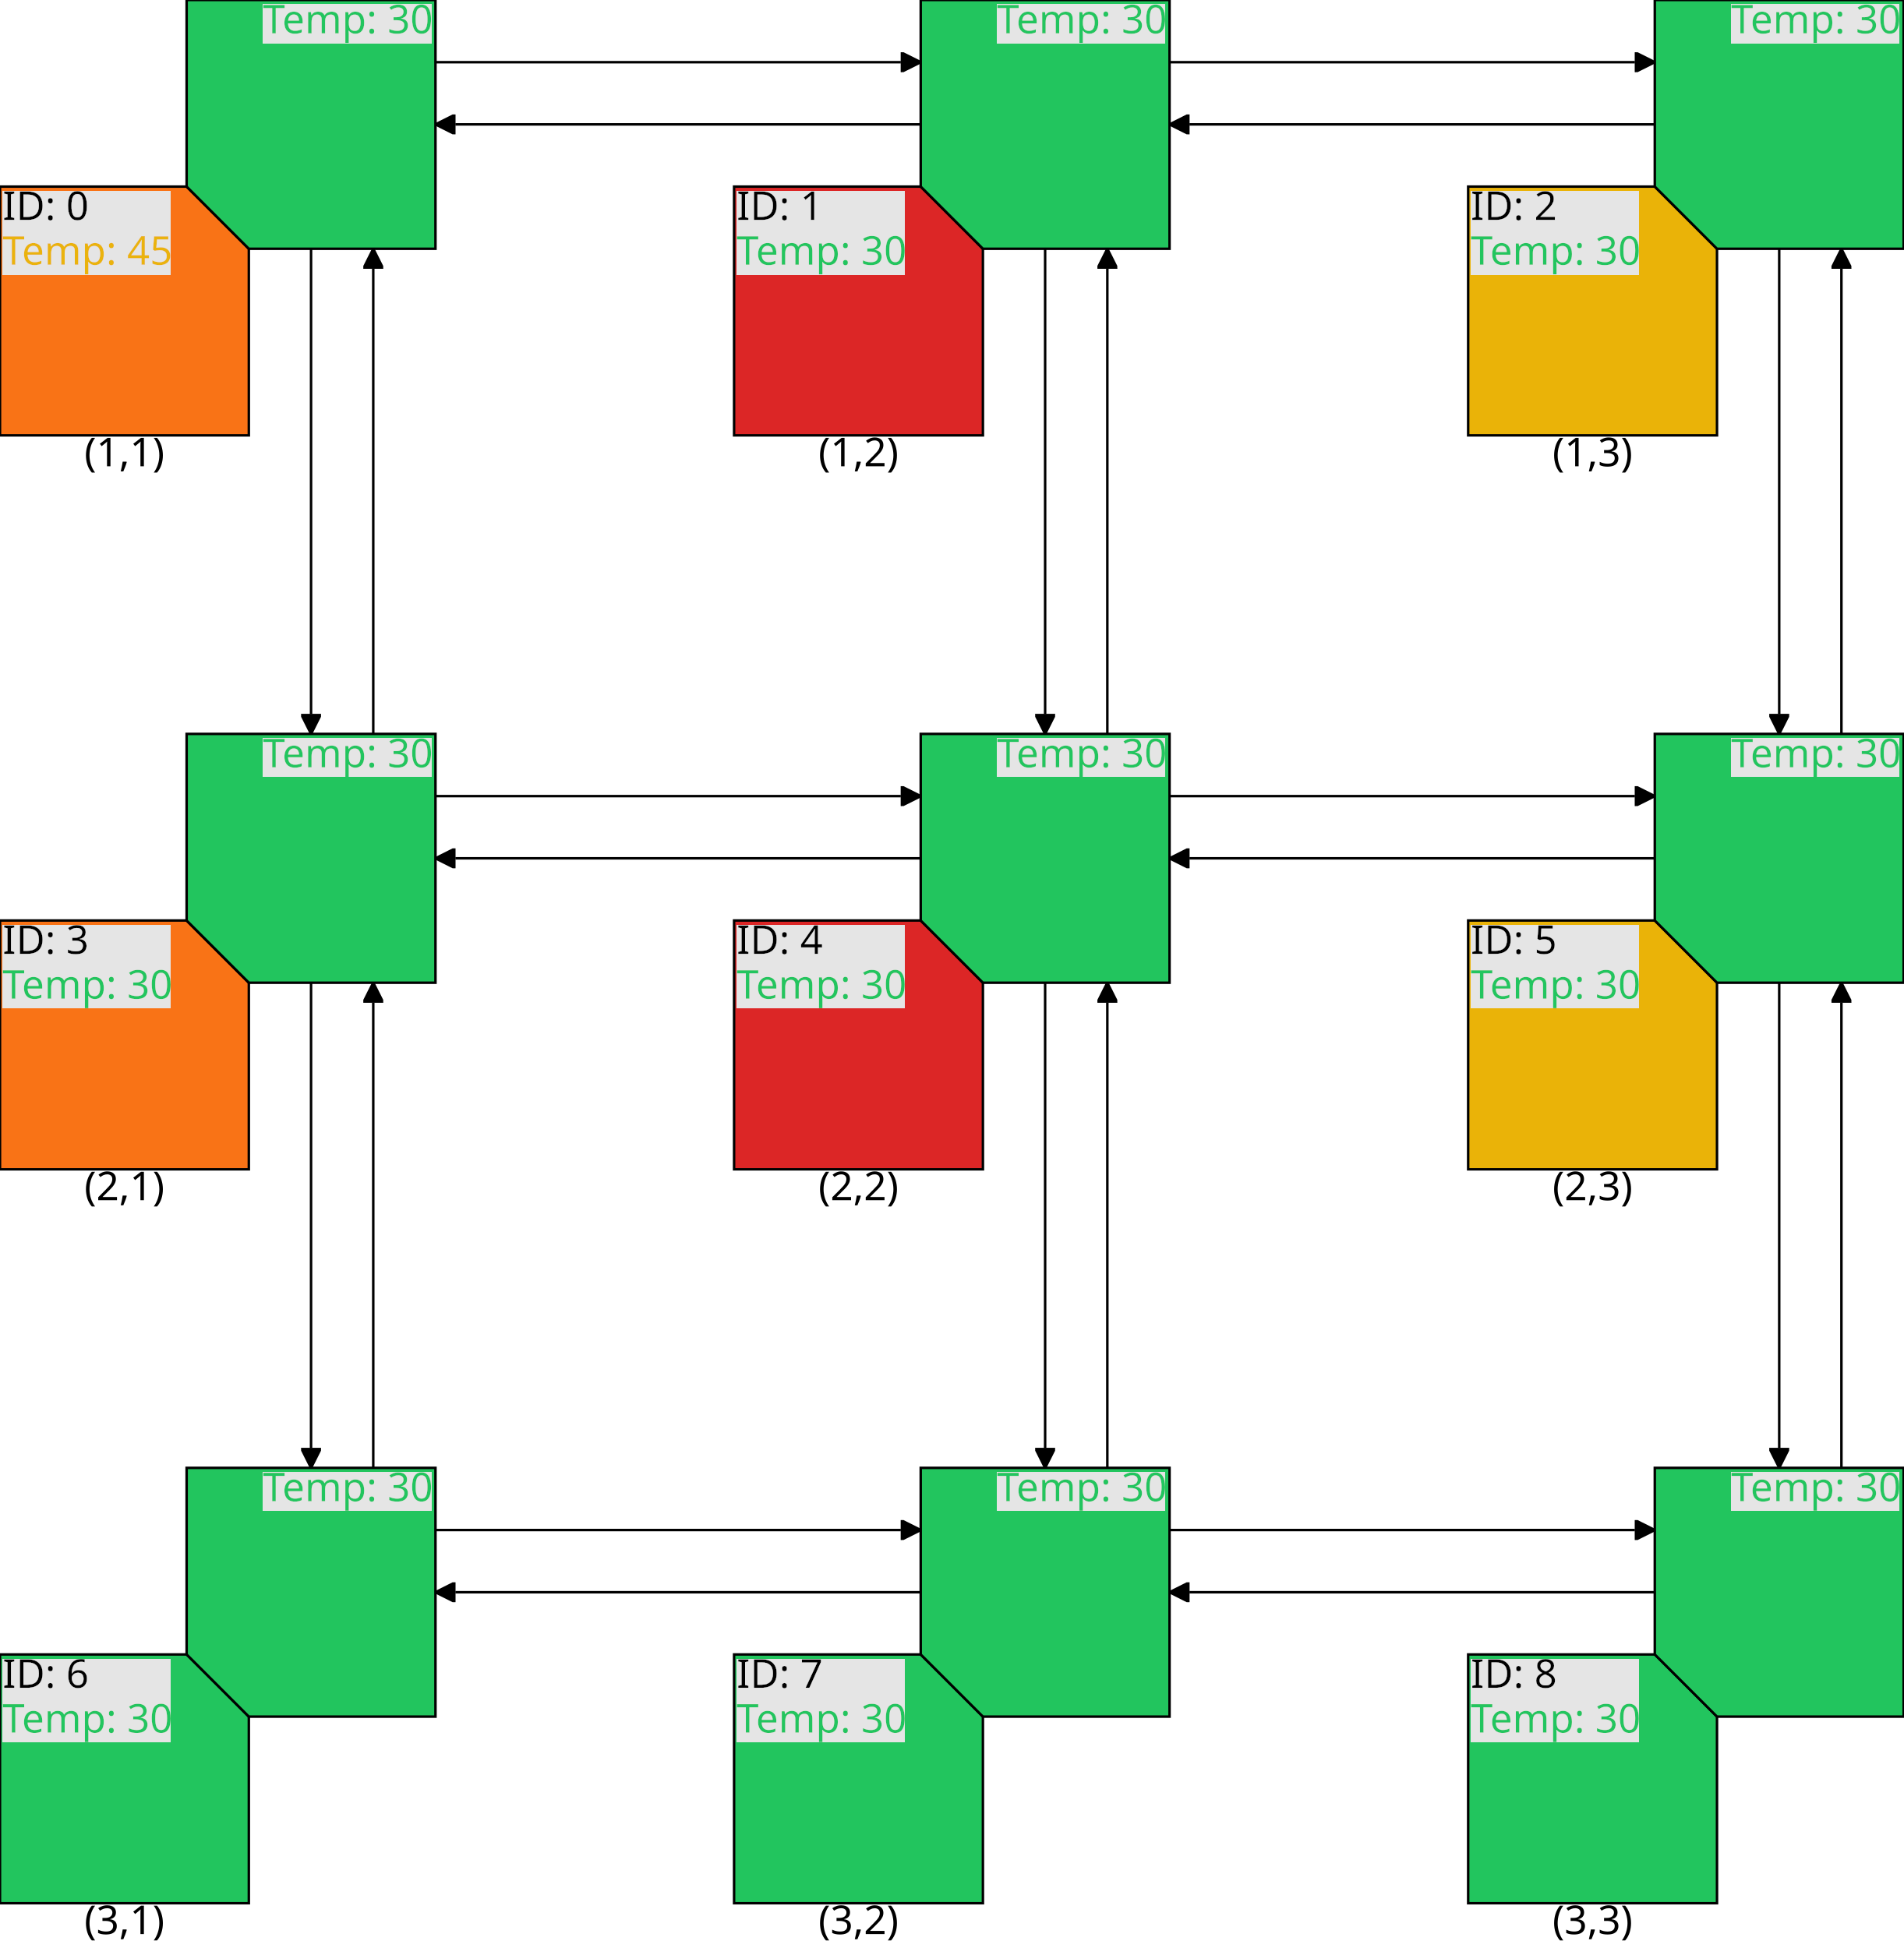
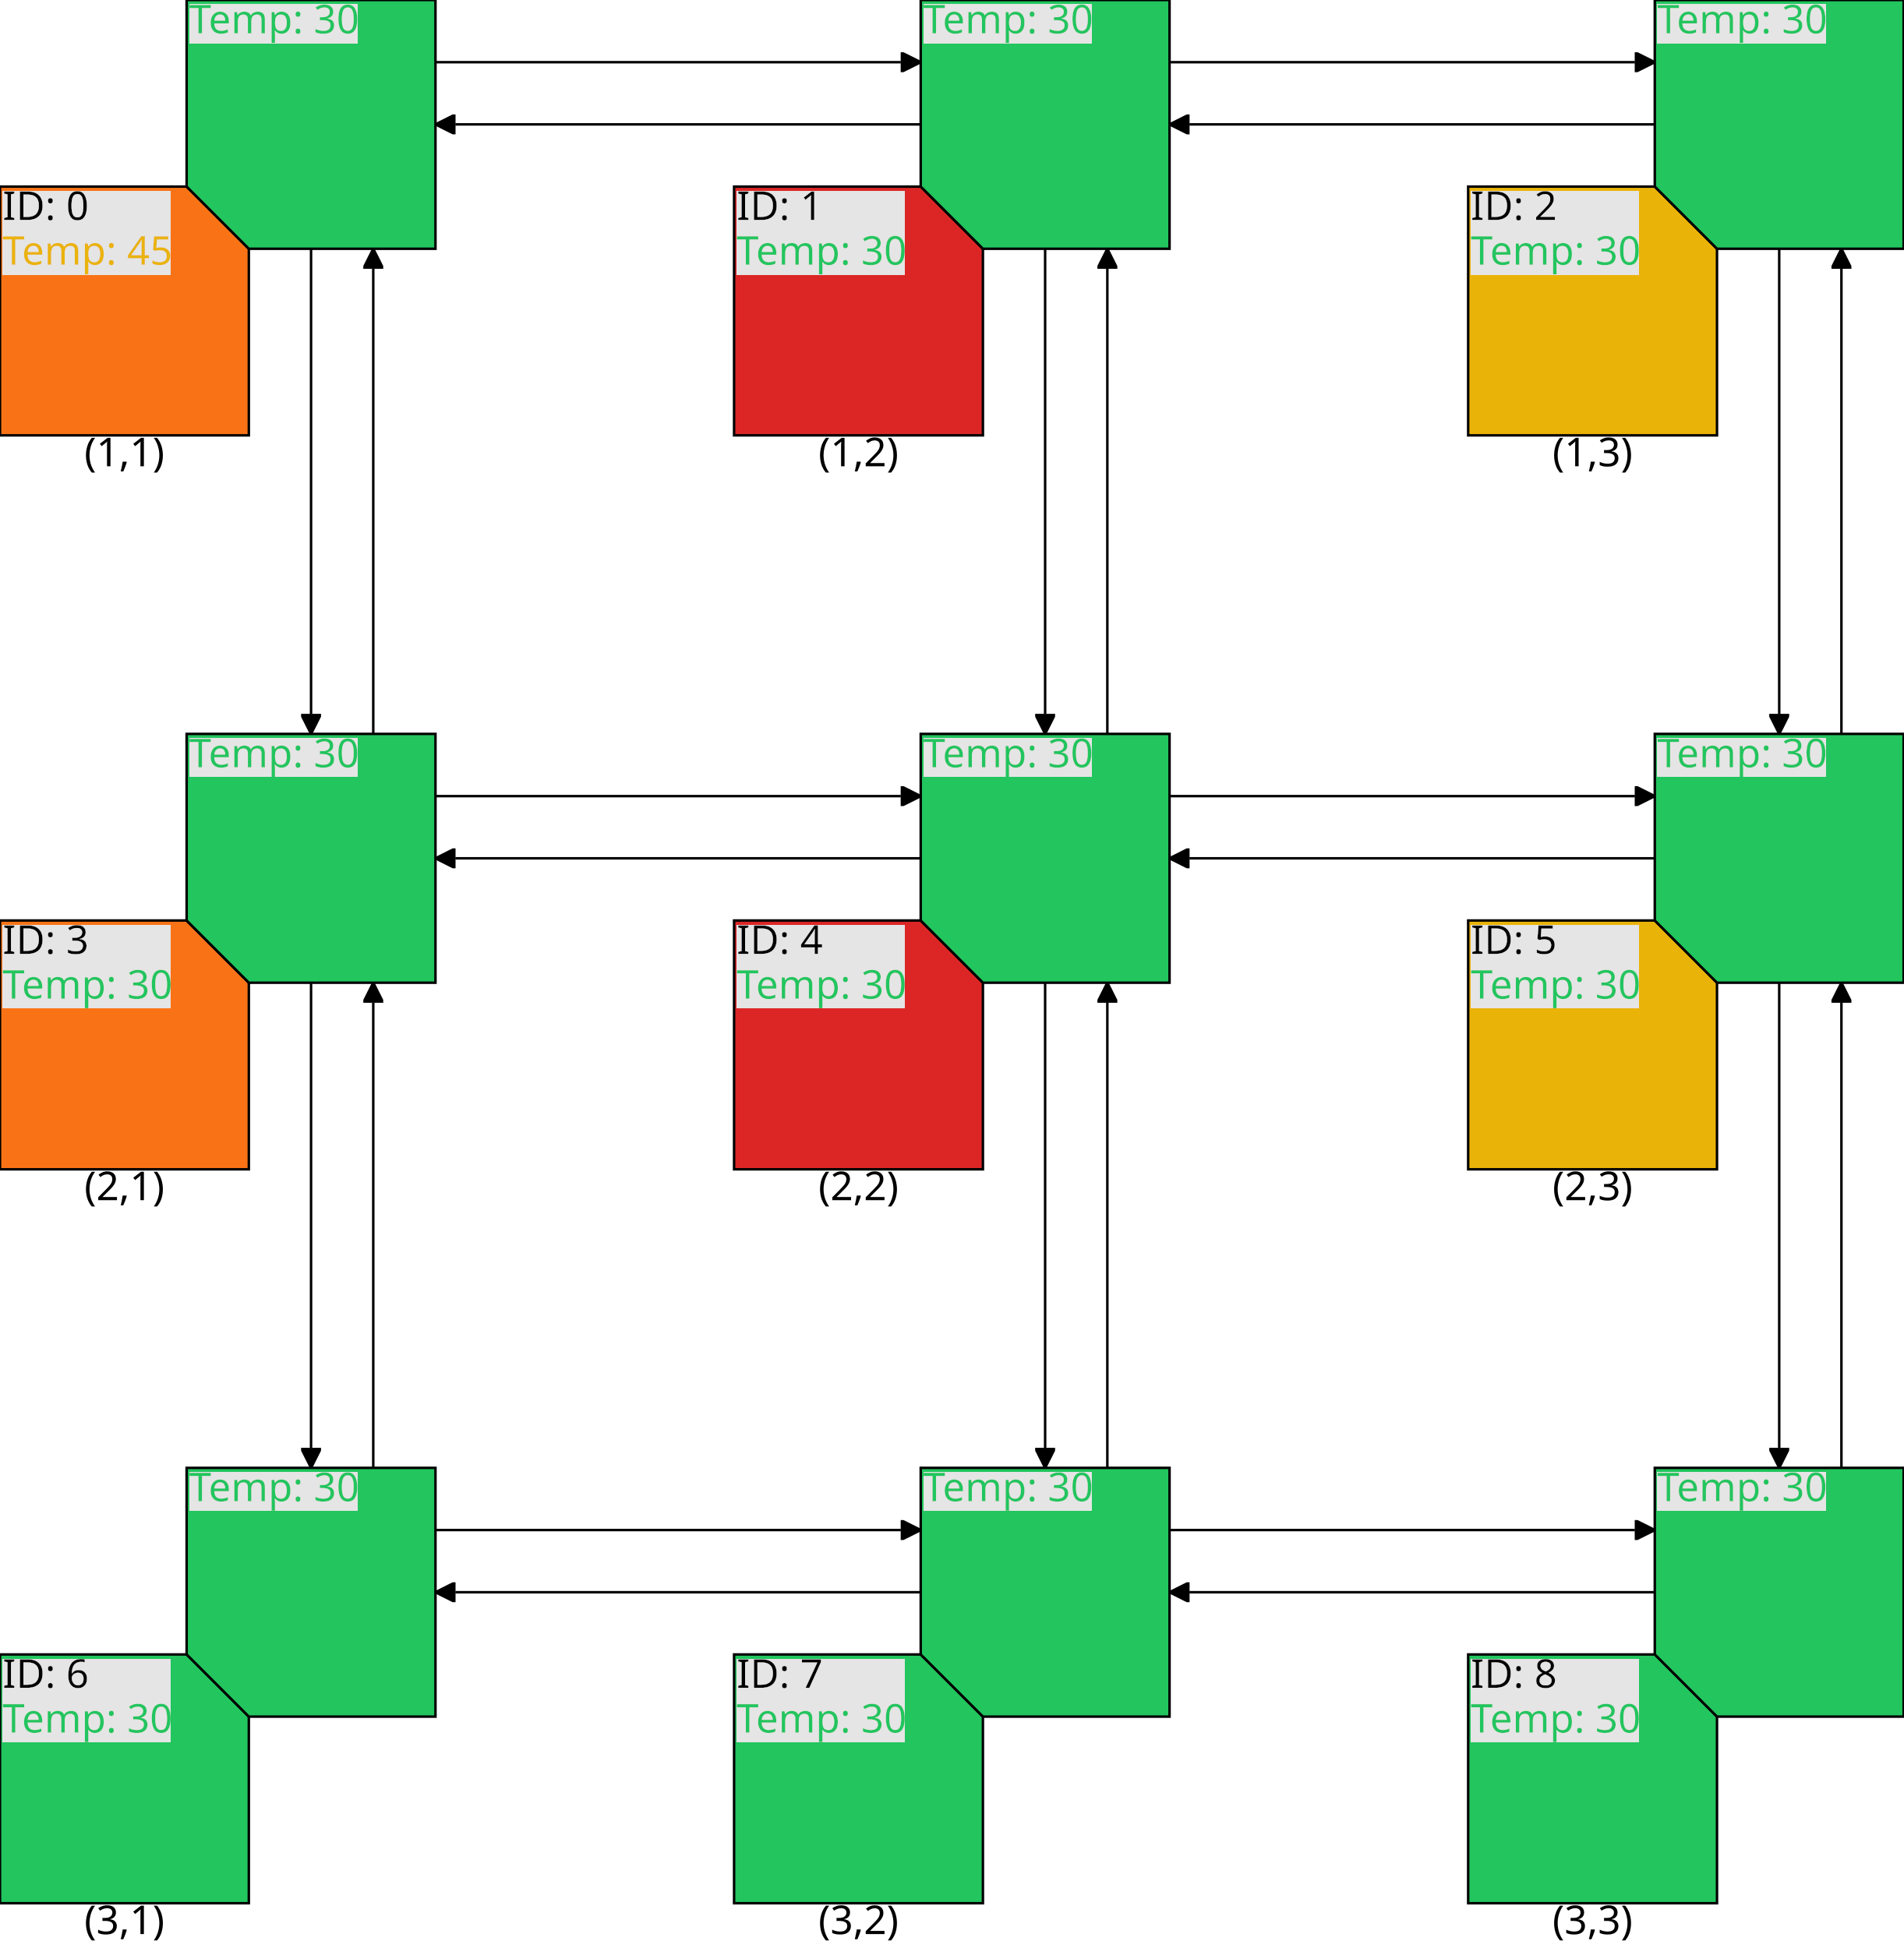
<svg xmlns="http://www.w3.org/2000/svg" preserveAspectRation="xMidYMid meet" class="w-full max-h-full" viewBox="0 0 765 783">
  <defs>
    <marker id="arrowHead" orient="auto" markerWidth="8" markerHeight="8" refY="4">
      <path d="M0,0 M0,0 V8 L8,4 Z" fill="black" fill-rule="evenodd" stroke="black" stroke-linecap="butt" stroke-width="1" />
    </marker>
    <filter x="0" y="0" width="1" height="1" id="textBackground">
      <feFlood flood-color="#e5e5e5" />
      <feComposite in="SourceGraphic" operator="or" />
    </filter>
  </defs>
  <g>
    <g>
      <g id="1,1">
        <path id="1,1c" d="M0,75 l0,100 l100,0 l0,-75 l-25,-25 l-75,0 Z" fill="#f97316" fill-rule="evenodd" stroke="black" stroke-linecap="butt" stroke-width="1" />
        <path id="1,1r" d="M75,75 l0,-75 l100,0 l0,100 l-75,0 Z" fill="#22c55e" fill-rule="evenodd" stroke="black" stroke-linecap="butt" stroke-width="1" />
      </g>
      <g id="1,2">
        <path id="1,2c" d="M295,75 l0,100 l100,0 l0,-75 l-25,-25 l-75,0 Z" fill="#dc2626" fill-rule="evenodd" stroke="black" stroke-linecap="butt" stroke-width="1" />
        <path id="1,2r" d="M370,75 l0,-75 l100,0 l0,100 l-75,0 Z" fill="#22c55e" fill-rule="evenodd" stroke="black" stroke-linecap="butt" stroke-width="1" />
      </g>
      <g id="1,3">
        <path id="1,3c" d="M590,75 l0,100 l100,0 l0,-75 l-25,-25 l-75,0 Z" fill="#eab308" fill-rule="evenodd" stroke="black" stroke-linecap="butt" stroke-width="1" />
        <path id="1,3r" d="M665,75 l0,-75 l100,0 l0,100 l-75,0 Z" fill="#22c55e" fill-rule="evenodd" stroke="black" stroke-linecap="butt" stroke-width="1" />
      </g>
      <g id="2,1">
        <path id="2,1c" d="M0,370 l0,100 l100,0 l0,-75 l-25,-25 l-75,0 Z" fill="#f97316" fill-rule="evenodd" stroke="black" stroke-linecap="butt" stroke-width="1" />
        <path id="2,1r" d="M75,370 l0,-75 l100,0 l0,100 l-75,0 Z" fill="#22c55e" fill-rule="evenodd" stroke="black" stroke-linecap="butt" stroke-width="1" />
      </g>
      <g id="2,2">
        <path id="2,2c" d="M295,370 l0,100 l100,0 l0,-75 l-25,-25 l-75,0 Z" fill="#dc2626" fill-rule="evenodd" stroke="black" stroke-linecap="butt" stroke-width="1" />
        <path id="2,2r" d="M370,370 l0,-75 l100,0 l0,100 l-75,0 Z" fill="#22c55e" fill-rule="evenodd" stroke="black" stroke-linecap="butt" stroke-width="1" />
      </g>
      <g id="2,3">
        <path id="2,3c" d="M590,370 l0,100 l100,0 l0,-75 l-25,-25 l-75,0 Z" fill="#eab308" fill-rule="evenodd" stroke="black" stroke-linecap="butt" stroke-width="1" />
        <path id="2,3r" d="M665,370 l0,-75 l100,0 l0,100 l-75,0 Z" fill="#22c55e" fill-rule="evenodd" stroke="black" stroke-linecap="butt" stroke-width="1" />
      </g>
      <g id="3,1">
        <path id="3,1c" d="M0,665 l0,100 l100,0 l0,-75 l-25,-25 l-75,0 Z" fill="#22c55e" fill-rule="evenodd" stroke="black" stroke-linecap="butt" stroke-width="1" />
        <path id="3,1r" d="M75,665 l0,-75 l100,0 l0,100 l-75,0 Z" fill="#22c55e" fill-rule="evenodd" stroke="black" stroke-linecap="butt" stroke-width="1" />
      </g>
      <g id="3,2">
        <path id="3,2c" d="M295,665 l0,100 l100,0 l0,-75 l-25,-25 l-75,0 Z" fill="#22c55e" fill-rule="evenodd" stroke="black" stroke-linecap="butt" stroke-width="1" />
        <path id="3,2r" d="M370,665 l0,-75 l100,0 l0,100 l-75,0 Z" fill="#22c55e" fill-rule="evenodd" stroke="black" stroke-linecap="butt" stroke-width="1" />
      </g>
      <g id="3,3">
        <path id="3,3c" d="M590,665 l0,100 l100,0 l0,-75 l-25,-25 l-75,0 Z" fill="#22c55e" fill-rule="evenodd" stroke="black" stroke-linecap="butt" stroke-width="1" />
        <path id="3,3r" d="M665,665 l0,-75 l100,0 l0,100 l-75,0 Z" fill="#22c55e" fill-rule="evenodd" stroke="black" stroke-linecap="butt" stroke-width="1" />
      </g>
    </g>
    <g>
      <path id="0-1" d="M175,25 h187" fill="#e5e5e5" fill-rule="evenodd" stroke="black" stroke-linecap="butt" stroke-width="1" marker-end="url(#arrowHead)" />
      <path id="0-3" d="M125,100 v187" fill="#e5e5e5" fill-rule="evenodd" stroke="black" stroke-linecap="butt" stroke-width="1" marker-end="url(#arrowHead)" />
      <path id="1-0" d="M370,50 h-187" fill="#e5e5e5" fill-rule="evenodd" stroke="black" stroke-linecap="butt" stroke-width="1" marker-end="url(#arrowHead)" />
      <path id="1-2" d="M470,25 h187" fill="#e5e5e5" fill-rule="evenodd" stroke="black" stroke-linecap="butt" stroke-width="1" marker-end="url(#arrowHead)" />
      <path id="1-4" d="M420,100 v187" fill="#e5e5e5" fill-rule="evenodd" stroke="black" stroke-linecap="butt" stroke-width="1" marker-end="url(#arrowHead)" />
      <path id="2-1" d="M665,50 h-187" fill="#e5e5e5" fill-rule="evenodd" stroke="black" stroke-linecap="butt" stroke-width="1" marker-end="url(#arrowHead)" />
      <path id="2-5" d="M715,100 v187" fill="#e5e5e5" fill-rule="evenodd" stroke="black" stroke-linecap="butt" stroke-width="1" marker-end="url(#arrowHead)" />
      <path id="3-0" d="M150,295 v-187" fill="#e5e5e5" fill-rule="evenodd" stroke="black" stroke-linecap="butt" stroke-width="1" marker-end="url(#arrowHead)" />
      <path id="3-4" d="M175,320 h187" fill="#e5e5e5" fill-rule="evenodd" stroke="black" stroke-linecap="butt" stroke-width="1" marker-end="url(#arrowHead)" />
      <path id="3-6" d="M125,395 v187" fill="#e5e5e5" fill-rule="evenodd" stroke="black" stroke-linecap="butt" stroke-width="1" marker-end="url(#arrowHead)" />
      <path id="4-1" d="M445,295 v-187" fill="#e5e5e5" fill-rule="evenodd" stroke="black" stroke-linecap="butt" stroke-width="1" marker-end="url(#arrowHead)" />
      <path id="4-3" d="M370,345 h-187" fill="#e5e5e5" fill-rule="evenodd" stroke="black" stroke-linecap="butt" stroke-width="1" marker-end="url(#arrowHead)" />
      <path id="4-5" d="M470,320 h187" fill="#e5e5e5" fill-rule="evenodd" stroke="black" stroke-linecap="butt" stroke-width="1" marker-end="url(#arrowHead)" />
      <path id="4-7" d="M420,395 v187" fill="#e5e5e5" fill-rule="evenodd" stroke="black" stroke-linecap="butt" stroke-width="1" marker-end="url(#arrowHead)" />
      <path id="5-2" d="M740,295 v-187" fill="#e5e5e5" fill-rule="evenodd" stroke="black" stroke-linecap="butt" stroke-width="1" marker-end="url(#arrowHead)" />
      <path id="5-4" d="M665,345 h-187" fill="#e5e5e5" fill-rule="evenodd" stroke="black" stroke-linecap="butt" stroke-width="1" marker-end="url(#arrowHead)" />
      <path id="5-8" d="M715,395 v187" fill="#e5e5e5" fill-rule="evenodd" stroke="black" stroke-linecap="butt" stroke-width="1" marker-end="url(#arrowHead)" />
      <path id="6-3" d="M150,590 v-187" fill="#e5e5e5" fill-rule="evenodd" stroke="black" stroke-linecap="butt" stroke-width="1" marker-end="url(#arrowHead)" />
      <path id="6-7" d="M175,615 h187" fill="#e5e5e5" fill-rule="evenodd" stroke="black" stroke-linecap="butt" stroke-width="1" marker-end="url(#arrowHead)" />
      <path id="7-4" d="M445,590 v-187" fill="#e5e5e5" fill-rule="evenodd" stroke="black" stroke-linecap="butt" stroke-width="1" marker-end="url(#arrowHead)" />
      <path id="7-6" d="M370,640 h-187" fill="#e5e5e5" fill-rule="evenodd" stroke="black" stroke-linecap="butt" stroke-width="1" marker-end="url(#arrowHead)" />
      <path id="7-8" d="M470,615 h187" fill="#e5e5e5" fill-rule="evenodd" stroke="black" stroke-linecap="butt" stroke-width="1" marker-end="url(#arrowHead)" />
      <path id="8-5" d="M740,590 v-187" fill="#e5e5e5" fill-rule="evenodd" stroke="black" stroke-linecap="butt" stroke-width="1" marker-end="url(#arrowHead)" />
      <path id="8-7" d="M665,640 h-187" fill="#e5e5e5" fill-rule="evenodd" stroke="black" stroke-linecap="butt" stroke-width="1" marker-end="url(#arrowHead)" />
    </g>
    <g>
-       <g filter="url(#textBackground)">
+       <g filter="url(#textBackground)" clip-path="path('m0,0 l0,100 l98,0 l0,-75 l-25,-25 l-75,0 Z')">
        <text x="1" y="76" font-size="16px" font-family="Roboto Mono" text-anchor="start" dominant-baseline="text-before-edge" fill="black">ID: 0</text>
        <text x="1" y="94" font-size="16px" font-family="Roboto Mono" text-anchor="start" dominant-baseline="text-before-edge" fill="#eab308">Temp: 45</text>
      </g>
-       <g filter="url(#textBackground)">
-         <text x="174" y="1" font-size="16px" font-family="Roboto Mono" text-anchor="end" dominant-baseline="text-before-edge" fill="#22c55e">Temp: 30</text>
+       <g filter="url(#textBackground)" clip-path="path('m0,0 l0,74 l25,25 l73,0 l0,-100 Z')">
+         <text x="76" y="1" font-size="16px" font-family="Roboto Mono" text-anchor="start" dominant-baseline="text-before-edge" fill="#22c55e">Temp: 30</text>
      </g>
      <text x="50" y="175" font-size="16px" font-family="Roboto Mono" text-anchor="middle" dominant-baseline="text-before-edge" fill="black">(1,1)</text>
    </g>
    <g>
-       <g filter="url(#textBackground)">
+       <g filter="url(#textBackground)" clip-path="path('m0,0 l0,100 l98,0 l0,-75 l-25,-25 l-75,0 Z')">
        <text x="296" y="76" font-size="16px" font-family="Roboto Mono" text-anchor="start" dominant-baseline="text-before-edge" fill="black">ID: 1</text>
        <text x="296" y="94" font-size="16px" font-family="Roboto Mono" text-anchor="start" dominant-baseline="text-before-edge" fill="#22c55e">Temp: 30</text>
      </g>
-       <g filter="url(#textBackground)">
-         <text x="469" y="1" font-size="16px" font-family="Roboto Mono" text-anchor="end" dominant-baseline="text-before-edge" fill="#22c55e">Temp: 30</text>
+       <g filter="url(#textBackground)" clip-path="path('m0,0 l0,74 l25,25 l73,0 l0,-100 Z')">
+         <text x="371" y="1" font-size="16px" font-family="Roboto Mono" text-anchor="start" dominant-baseline="text-before-edge" fill="#22c55e">Temp: 30</text>
      </g>
      <text x="345" y="175" font-size="16px" font-family="Roboto Mono" text-anchor="middle" dominant-baseline="text-before-edge" fill="black">(1,2)</text>
    </g>
    <g>
-       <g filter="url(#textBackground)">
+       <g filter="url(#textBackground)" clip-path="path('m0,0 l0,100 l98,0 l0,-75 l-25,-25 l-75,0 Z')">
        <text x="591" y="76" font-size="16px" font-family="Roboto Mono" text-anchor="start" dominant-baseline="text-before-edge" fill="black">ID: 2</text>
        <text x="591" y="94" font-size="16px" font-family="Roboto Mono" text-anchor="start" dominant-baseline="text-before-edge" fill="#22c55e">Temp: 30</text>
      </g>
-       <g filter="url(#textBackground)">
-         <text x="764" y="1" font-size="16px" font-family="Roboto Mono" text-anchor="end" dominant-baseline="text-before-edge" fill="#22c55e">Temp: 30</text>
+       <g filter="url(#textBackground)" clip-path="path('m0,0 l0,74 l25,25 l73,0 l0,-100 Z')">
+         <text x="666" y="1" font-size="16px" font-family="Roboto Mono" text-anchor="start" dominant-baseline="text-before-edge" fill="#22c55e">Temp: 30</text>
      </g>
      <text x="640" y="175" font-size="16px" font-family="Roboto Mono" text-anchor="middle" dominant-baseline="text-before-edge" fill="black">(1,3)</text>
    </g>
    <g>
-       <g filter="url(#textBackground)">
+       <g filter="url(#textBackground)" clip-path="path('m0,0 l0,100 l98,0 l0,-75 l-25,-25 l-75,0 Z')">
        <text x="1" y="371" font-size="16px" font-family="Roboto Mono" text-anchor="start" dominant-baseline="text-before-edge" fill="black">ID: 3</text>
        <text x="1" y="389" font-size="16px" font-family="Roboto Mono" text-anchor="start" dominant-baseline="text-before-edge" fill="#22c55e">Temp: 30</text>
      </g>
-       <g filter="url(#textBackground)">
-         <text x="174" y="296" font-size="16px" font-family="Roboto Mono" text-anchor="end" dominant-baseline="text-before-edge" fill="#22c55e">Temp: 30</text>
+       <g filter="url(#textBackground)" clip-path="path('m0,0 l0,74 l25,25 l73,0 l0,-100 Z')">
+         <text x="76" y="296" font-size="16px" font-family="Roboto Mono" text-anchor="start" dominant-baseline="text-before-edge" fill="#22c55e">Temp: 30</text>
      </g>
      <text x="50" y="470" font-size="16px" font-family="Roboto Mono" text-anchor="middle" dominant-baseline="text-before-edge" fill="black">(2,1)</text>
    </g>
    <g>
-       <g filter="url(#textBackground)">
+       <g filter="url(#textBackground)" clip-path="path('m0,0 l0,100 l98,0 l0,-75 l-25,-25 l-75,0 Z')">
        <text x="296" y="371" font-size="16px" font-family="Roboto Mono" text-anchor="start" dominant-baseline="text-before-edge" fill="black">ID: 4</text>
        <text x="296" y="389" font-size="16px" font-family="Roboto Mono" text-anchor="start" dominant-baseline="text-before-edge" fill="#22c55e">Temp: 30</text>
      </g>
-       <g filter="url(#textBackground)">
-         <text x="469" y="296" font-size="16px" font-family="Roboto Mono" text-anchor="end" dominant-baseline="text-before-edge" fill="#22c55e">Temp: 30</text>
+       <g filter="url(#textBackground)" clip-path="path('m0,0 l0,74 l25,25 l73,0 l0,-100 Z')">
+         <text x="371" y="296" font-size="16px" font-family="Roboto Mono" text-anchor="start" dominant-baseline="text-before-edge" fill="#22c55e">Temp: 30</text>
      </g>
      <text x="345" y="470" font-size="16px" font-family="Roboto Mono" text-anchor="middle" dominant-baseline="text-before-edge" fill="black">(2,2)</text>
    </g>
    <g>
-       <g filter="url(#textBackground)">
+       <g filter="url(#textBackground)" clip-path="path('m0,0 l0,100 l98,0 l0,-75 l-25,-25 l-75,0 Z')">
        <text x="591" y="371" font-size="16px" font-family="Roboto Mono" text-anchor="start" dominant-baseline="text-before-edge" fill="black">ID: 5</text>
        <text x="591" y="389" font-size="16px" font-family="Roboto Mono" text-anchor="start" dominant-baseline="text-before-edge" fill="#22c55e">Temp: 30</text>
      </g>
-       <g filter="url(#textBackground)">
-         <text x="764" y="296" font-size="16px" font-family="Roboto Mono" text-anchor="end" dominant-baseline="text-before-edge" fill="#22c55e">Temp: 30</text>
+       <g filter="url(#textBackground)" clip-path="path('m0,0 l0,74 l25,25 l73,0 l0,-100 Z')">
+         <text x="666" y="296" font-size="16px" font-family="Roboto Mono" text-anchor="start" dominant-baseline="text-before-edge" fill="#22c55e">Temp: 30</text>
      </g>
      <text x="640" y="470" font-size="16px" font-family="Roboto Mono" text-anchor="middle" dominant-baseline="text-before-edge" fill="black">(2,3)</text>
    </g>
    <g>
-       <g filter="url(#textBackground)">
+       <g filter="url(#textBackground)" clip-path="path('m0,0 l0,100 l98,0 l0,-75 l-25,-25 l-75,0 Z')">
        <text x="1" y="666" font-size="16px" font-family="Roboto Mono" text-anchor="start" dominant-baseline="text-before-edge" fill="black">ID: 6</text>
        <text x="1" y="684" font-size="16px" font-family="Roboto Mono" text-anchor="start" dominant-baseline="text-before-edge" fill="#22c55e">Temp: 30</text>
      </g>
-       <g filter="url(#textBackground)">
-         <text x="174" y="591" font-size="16px" font-family="Roboto Mono" text-anchor="end" dominant-baseline="text-before-edge" fill="#22c55e">Temp: 30</text>
+       <g filter="url(#textBackground)" clip-path="path('m0,0 l0,74 l25,25 l73,0 l0,-100 Z')">
+         <text x="76" y="591" font-size="16px" font-family="Roboto Mono" text-anchor="start" dominant-baseline="text-before-edge" fill="#22c55e">Temp: 30</text>
      </g>
      <text x="50" y="765" font-size="16px" font-family="Roboto Mono" text-anchor="middle" dominant-baseline="text-before-edge" fill="black">(3,1)</text>
    </g>
    <g>
-       <g filter="url(#textBackground)">
+       <g filter="url(#textBackground)" clip-path="path('m0,0 l0,100 l98,0 l0,-75 l-25,-25 l-75,0 Z')">
        <text x="296" y="666" font-size="16px" font-family="Roboto Mono" text-anchor="start" dominant-baseline="text-before-edge" fill="black">ID: 7</text>
        <text x="296" y="684" font-size="16px" font-family="Roboto Mono" text-anchor="start" dominant-baseline="text-before-edge" fill="#22c55e">Temp: 30</text>
      </g>
-       <g filter="url(#textBackground)">
-         <text x="469" y="591" font-size="16px" font-family="Roboto Mono" text-anchor="end" dominant-baseline="text-before-edge" fill="#22c55e">Temp: 30</text>
+       <g filter="url(#textBackground)" clip-path="path('m0,0 l0,74 l25,25 l73,0 l0,-100 Z')">
+         <text x="371" y="591" font-size="16px" font-family="Roboto Mono" text-anchor="start" dominant-baseline="text-before-edge" fill="#22c55e">Temp: 30</text>
      </g>
      <text x="345" y="765" font-size="16px" font-family="Roboto Mono" text-anchor="middle" dominant-baseline="text-before-edge" fill="black">(3,2)</text>
    </g>
    <g>
-       <g filter="url(#textBackground)">
+       <g filter="url(#textBackground)" clip-path="path('m0,0 l0,100 l98,0 l0,-75 l-25,-25 l-75,0 Z')">
        <text x="591" y="666" font-size="16px" font-family="Roboto Mono" text-anchor="start" dominant-baseline="text-before-edge" fill="black">ID: 8</text>
        <text x="591" y="684" font-size="16px" font-family="Roboto Mono" text-anchor="start" dominant-baseline="text-before-edge" fill="#22c55e">Temp: 30</text>
      </g>
-       <g filter="url(#textBackground)">
-         <text x="764" y="591" font-size="16px" font-family="Roboto Mono" text-anchor="end" dominant-baseline="text-before-edge" fill="#22c55e">Temp: 30</text>
+       <g filter="url(#textBackground)" clip-path="path('m0,0 l0,74 l25,25 l73,0 l0,-100 Z')">
+         <text x="666" y="591" font-size="16px" font-family="Roboto Mono" text-anchor="start" dominant-baseline="text-before-edge" fill="#22c55e">Temp: 30</text>
      </g>
      <text x="640" y="765" font-size="16px" font-family="Roboto Mono" text-anchor="middle" dominant-baseline="text-before-edge" fill="black">(3,3)</text>
    </g>
  </g>
  <rect width="100%" height="100%" fill="none" stroke="#ff0000" stroke-width="1" opacity="0" />
</svg>
